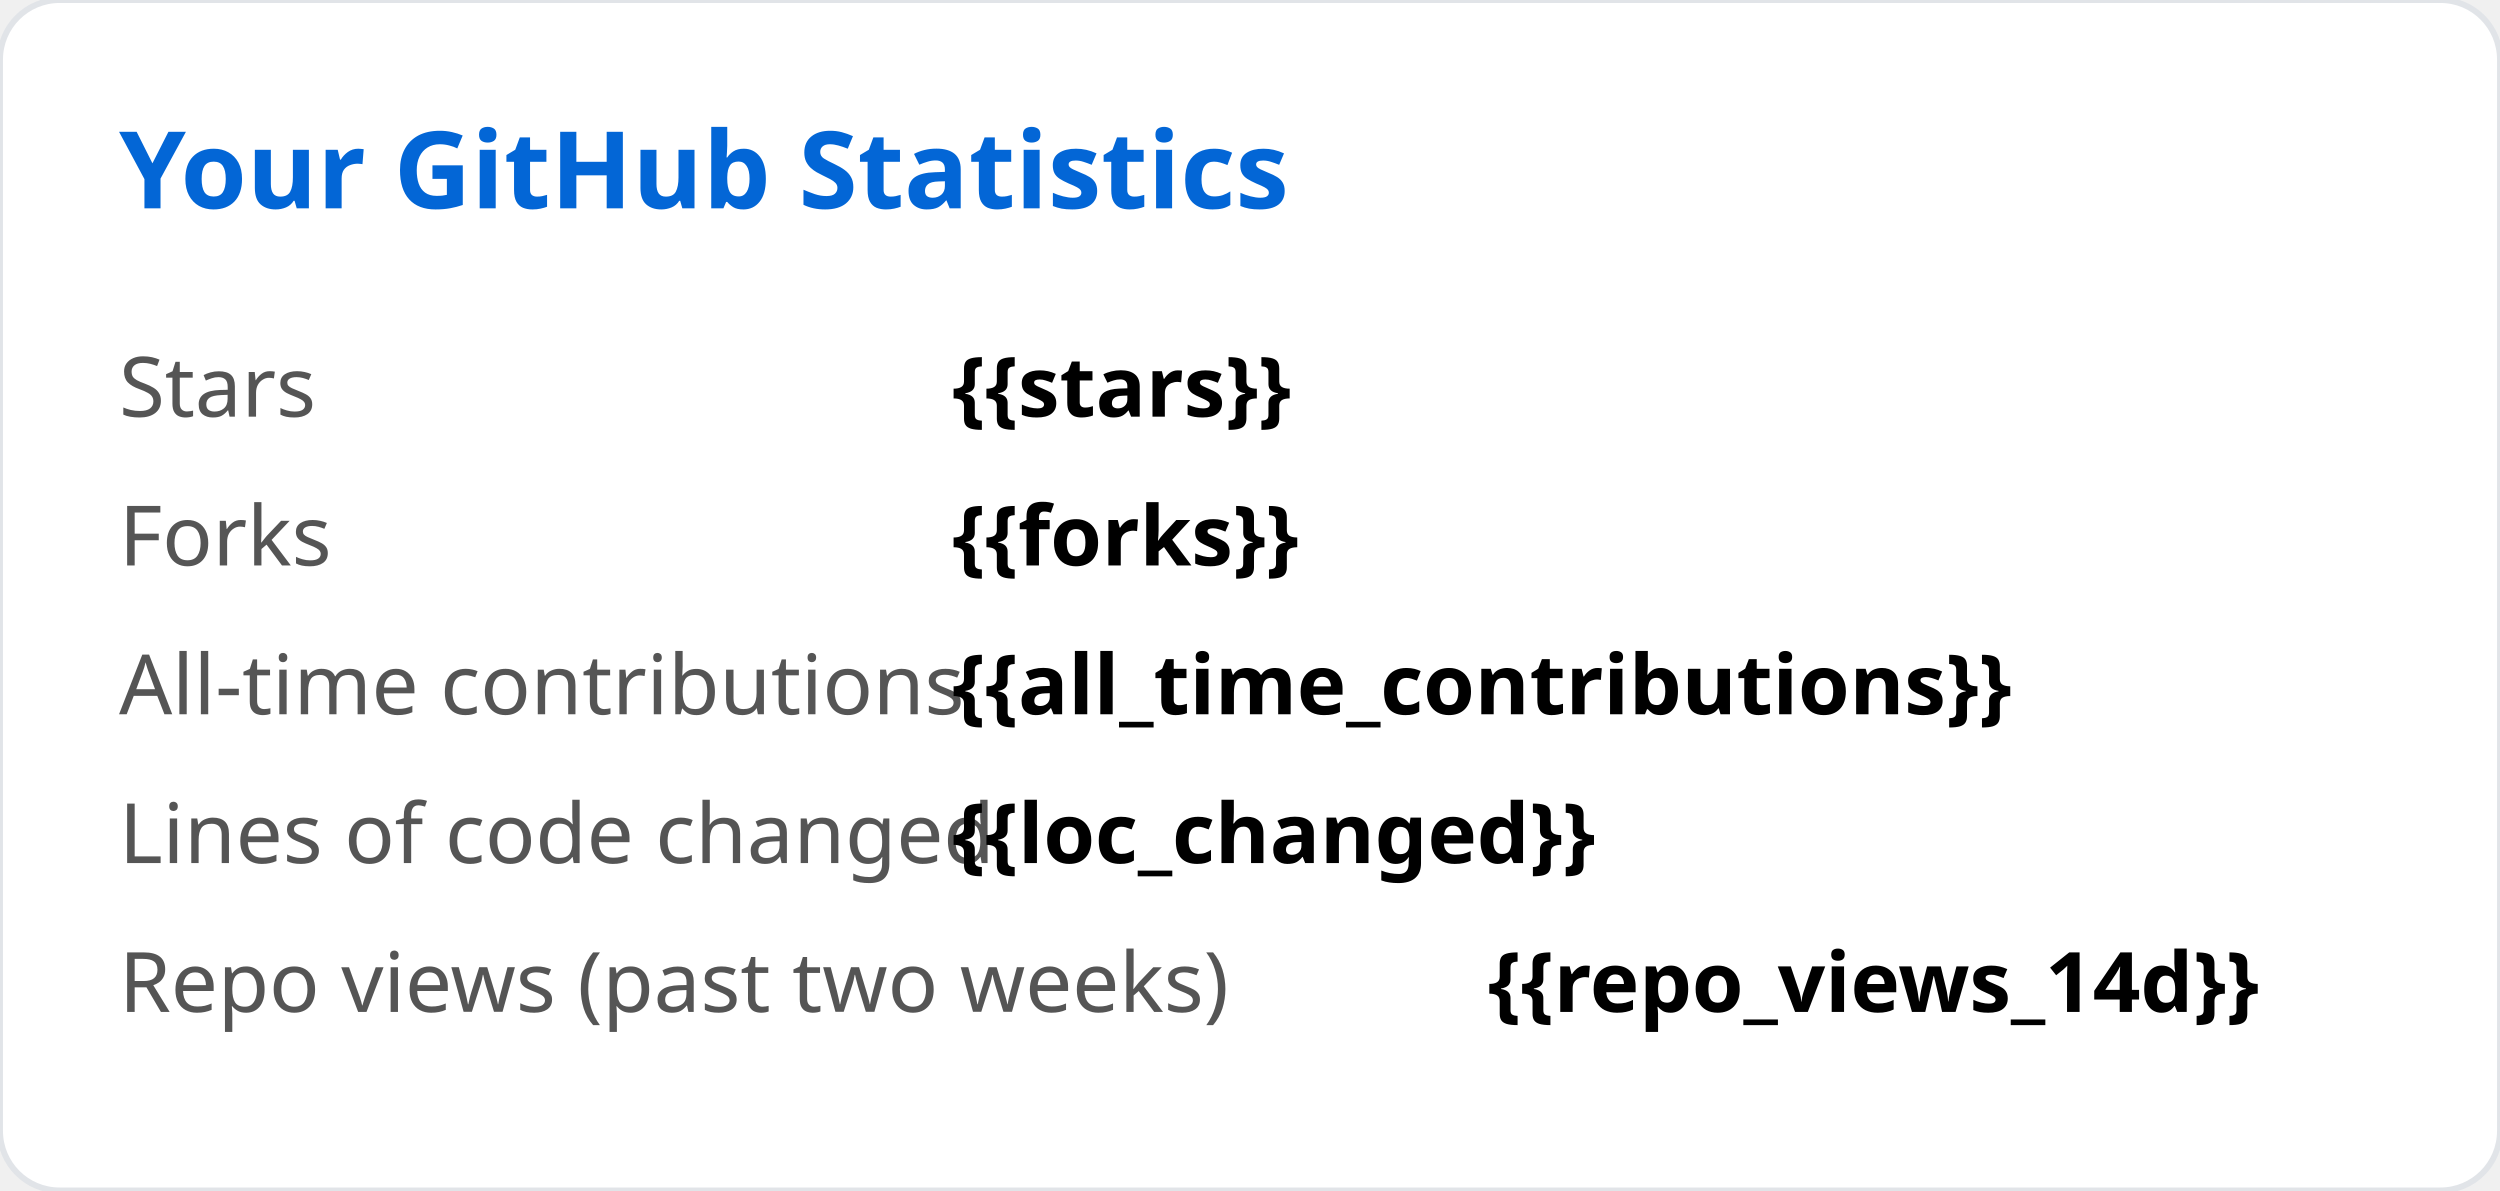
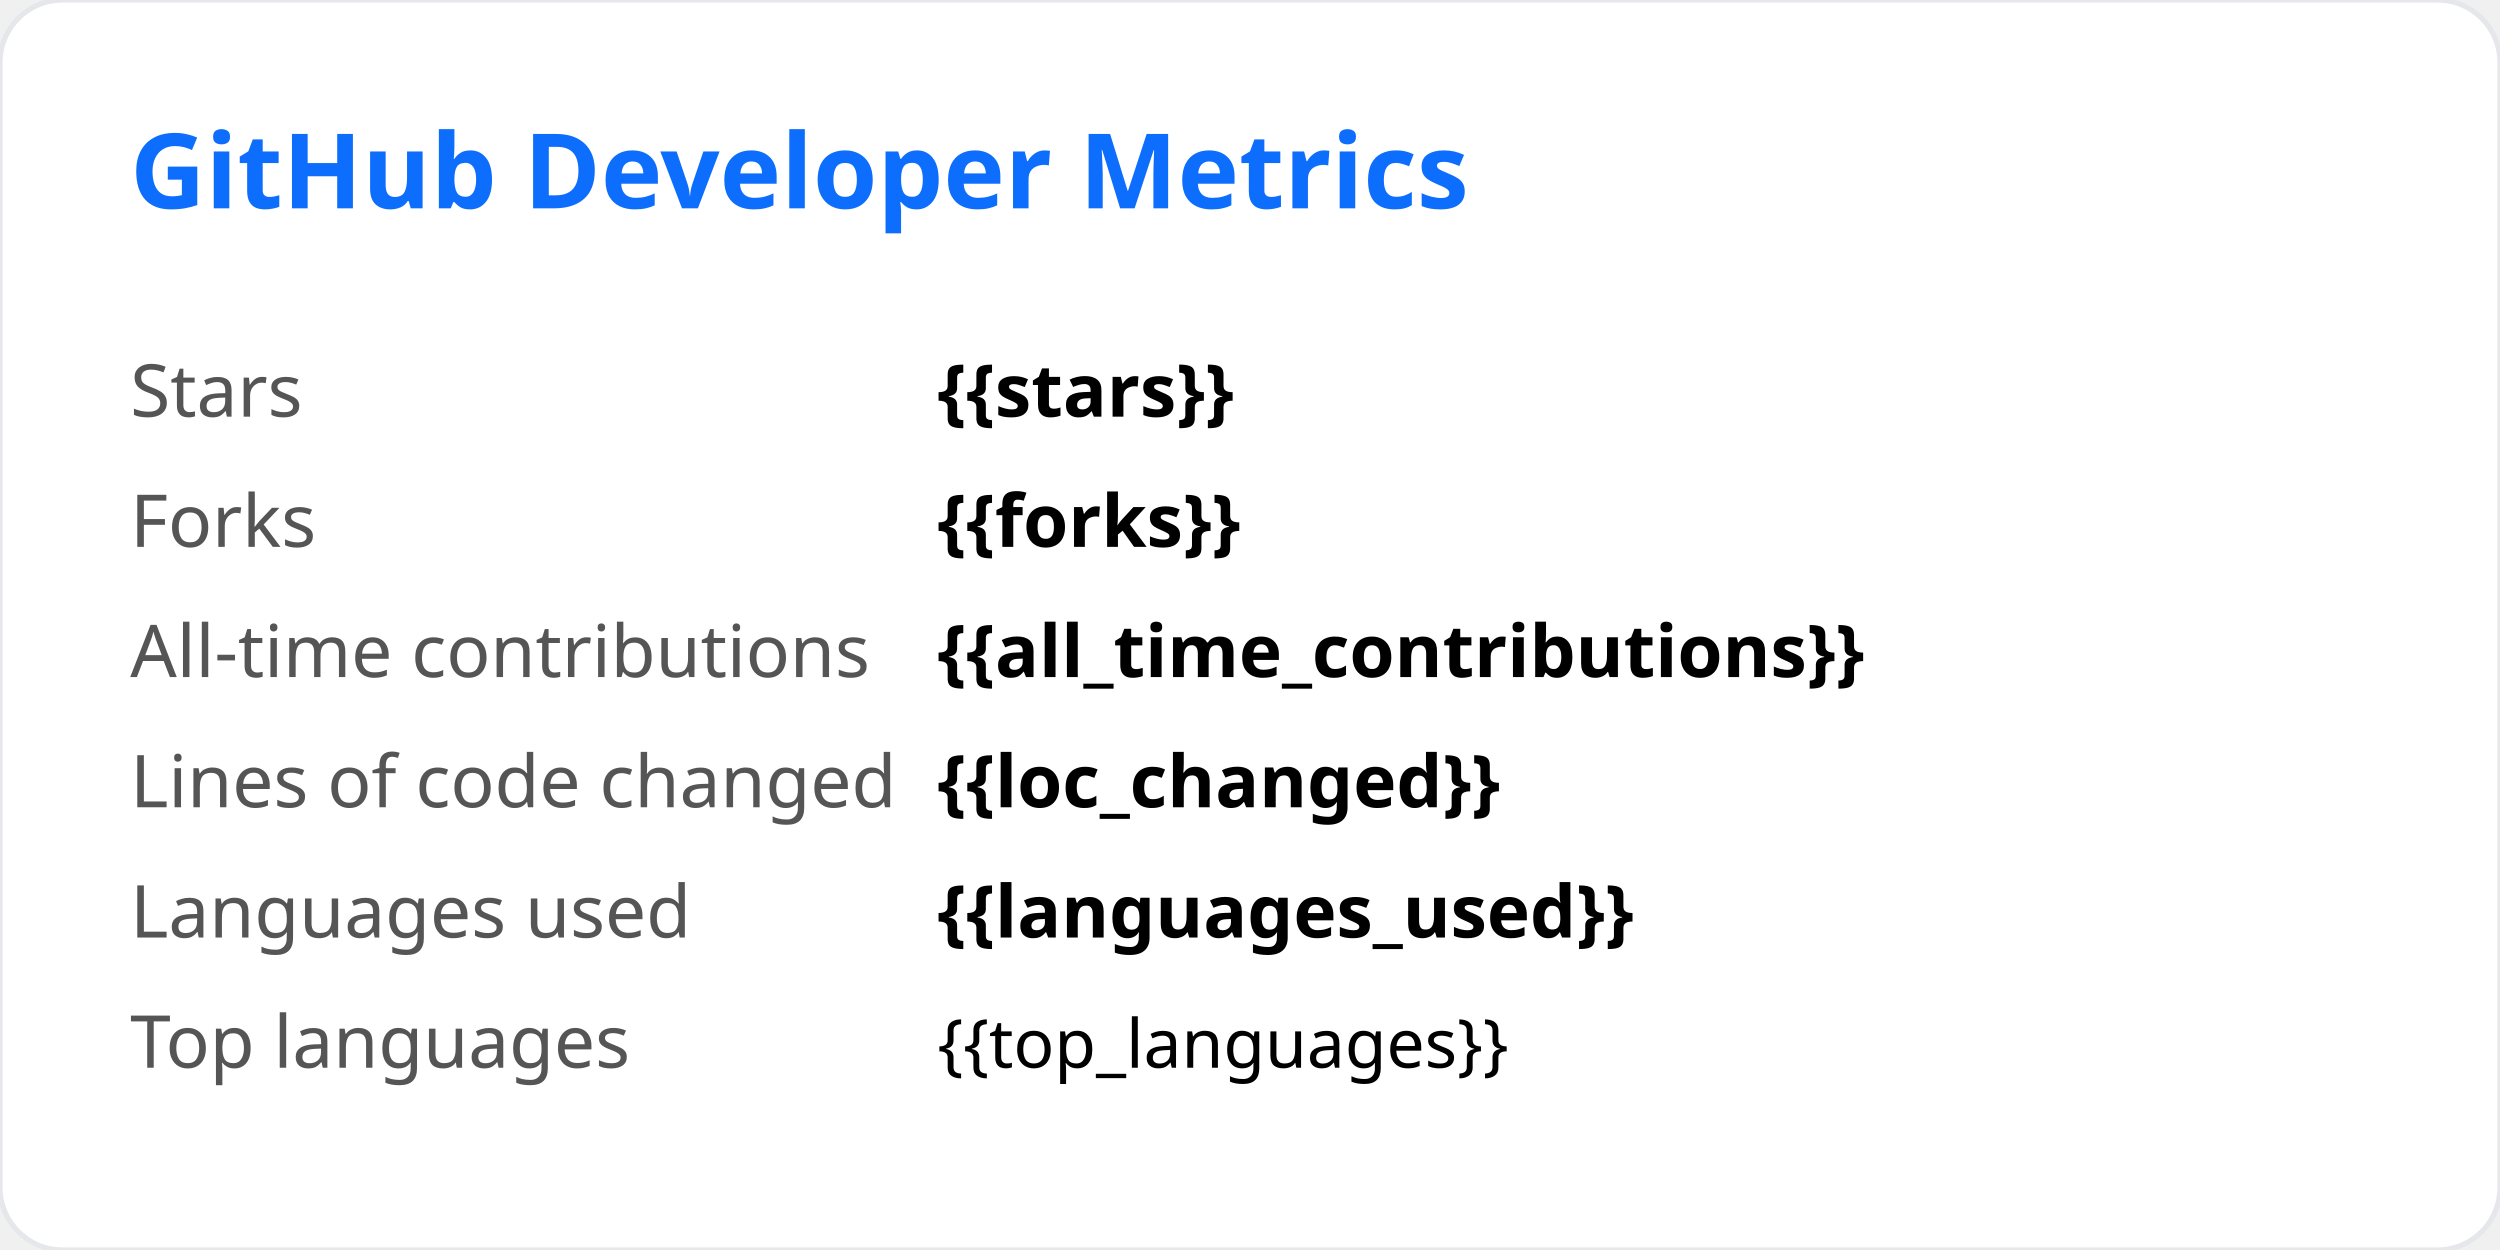
- <svg xmlns="http://www.w3.org/2000/svg" width="420" height="200" viewBox="0 0 420 200" fill="none">
+ <svg xmlns="http://www.w3.org/2000/svg" width="480" height="240" viewBox="0 0 480 240" fill="none">
  <style>
-   .title { font: 600 18px sans-serif; fill:#0366d6 }
-   .label { font: 14px sans-serif; fill:#555 }
-   .value { font: 600 14px sans-serif; fill:#000 }
- </style>
-   <rect x="0" y="0" width="100%" height="100%" rx="10" fill="#fff" stroke="#e1e4e8" />
-   <text x="20" y="35" class="title">Your GitHub Statistics</text>
-   <text x="20" y="70" class="label">Stars</text>
-   <text x="160" y="70" class="value">{{stars}}</text>
-   <text x="20" y="95" class="label">Forks</text>
-   <text x="160" y="95" class="value">{{forks}}</text>
-   <text x="20" y="120" class="label">All-time contributions</text>
-   <text x="160" y="120" class="value">{{all_time_contributions}}</text>
-   <text x="20" y="145" class="label">Lines of code changed</text>
-   <text x="160" y="145" class="value">{{loc_changed}}</text>
-   <text x="20" y="170" class="label">Repo views (past two weeks)</text>
-   <text x="250" y="170" class="value">{{repo_views_14d}}</text>
+     .title {
+       font: 600 20px 'Segoe UI', sans-serif;
+       fill: #0d6efd;
+     }
+     .label {
+       font: 14px 'Segoe UI', sans-serif;
+       fill: #555;
+     }
+     .value {
+       font: 600 14px 'Segoe UI', sans-serif;
+       fill: #000;
+     }
+     .lang {
+       font: 13px 'Segoe UI', sans-serif;
+       fill: #000;
+     }
+     .bg {
+       fill: #fff;
+       stroke: #e5e7eb;
+       rx: 12;
+     }
+   </style>
+   <rect class="bg" x="0" y="0" width="100%" height="100%" />
+   <text x="25" y="40" class="title">GitHub Developer Metrics</text>
+   <text x="25" y="80" class="label">Stars</text>
+   <text x="180" y="80" class="value">{{stars}}</text>
+   <text x="25" y="105" class="label">Forks</text>
+   <text x="180" y="105" class="value">{{forks}}</text>
+   <text x="25" y="130" class="label">All-time contributions</text>
+   <text x="180" y="130" class="value">{{all_time_contributions}}</text>
+   <text x="25" y="155" class="label">Lines of code changed</text>
+   <text x="180" y="155" class="value">{{loc_changed}}</text>
+   <text x="25" y="180" class="label">Languages used</text>
+   <text x="180" y="180" class="value">{{languages_used}}</text>
+   <text x="25" y="205" class="label">Top languages</text>
+   <text x="180" y="205" class="lang">
+     {{top_languages}}
+   </text>
</svg>
